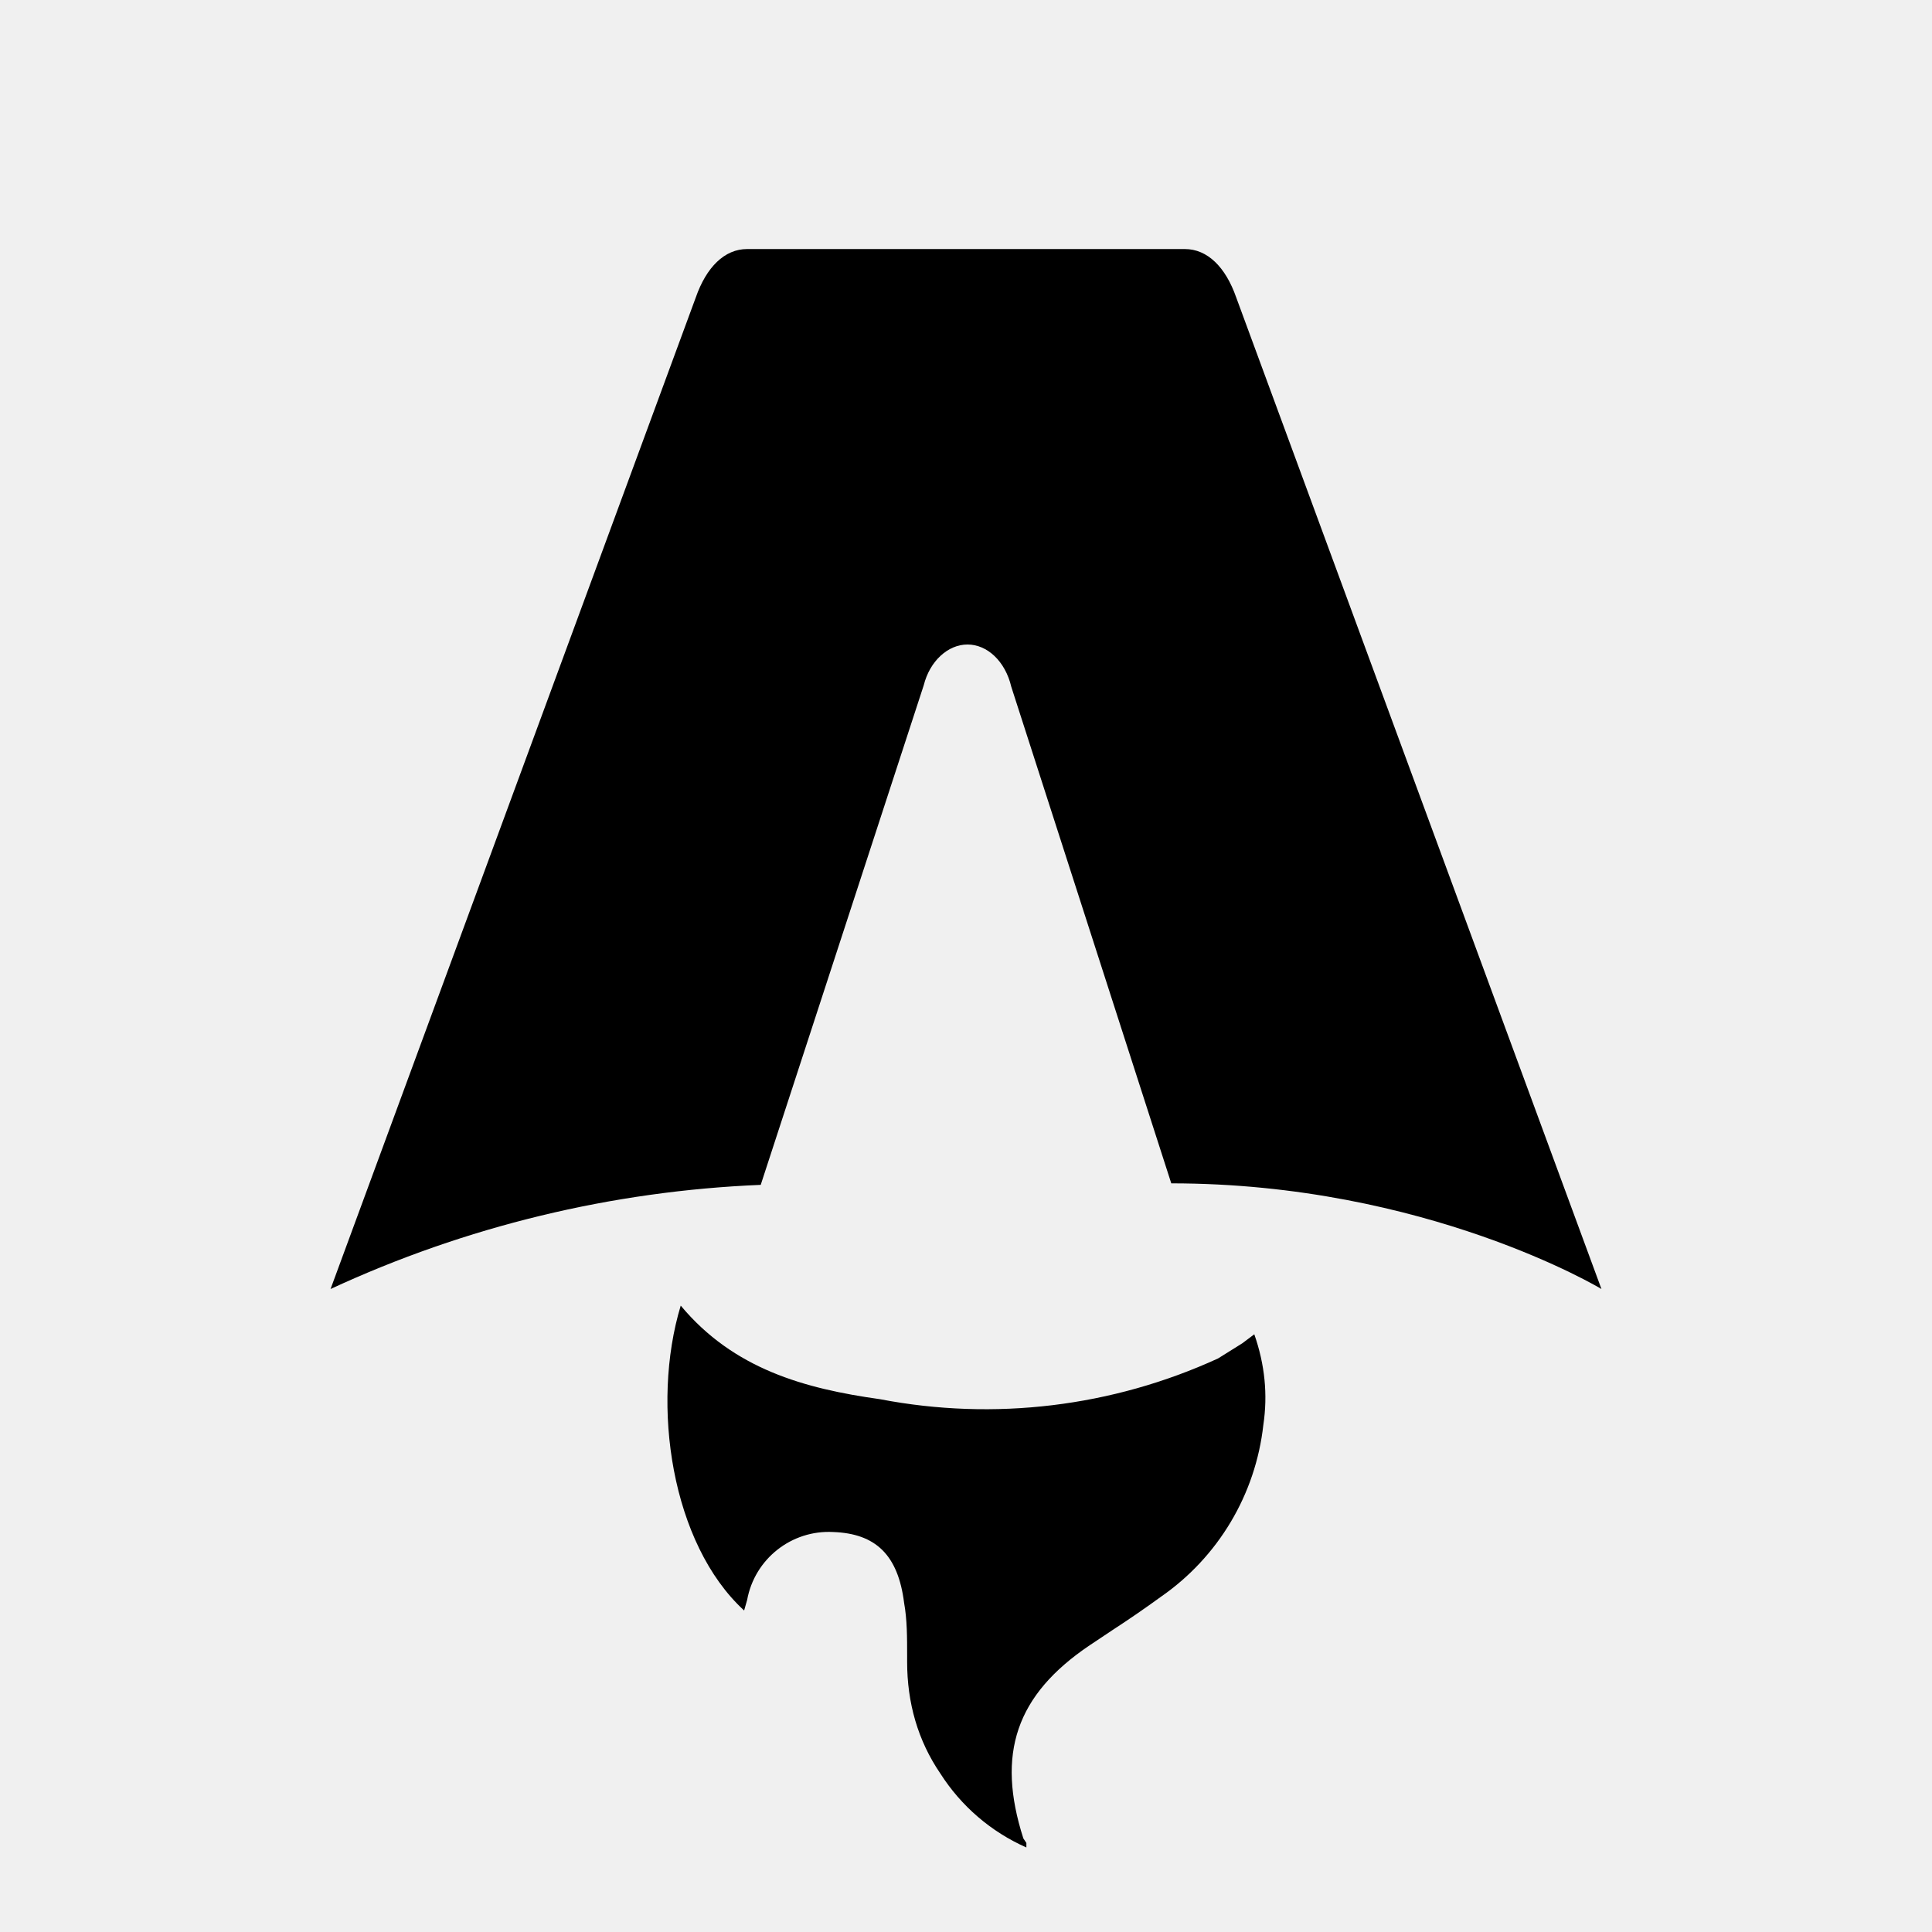
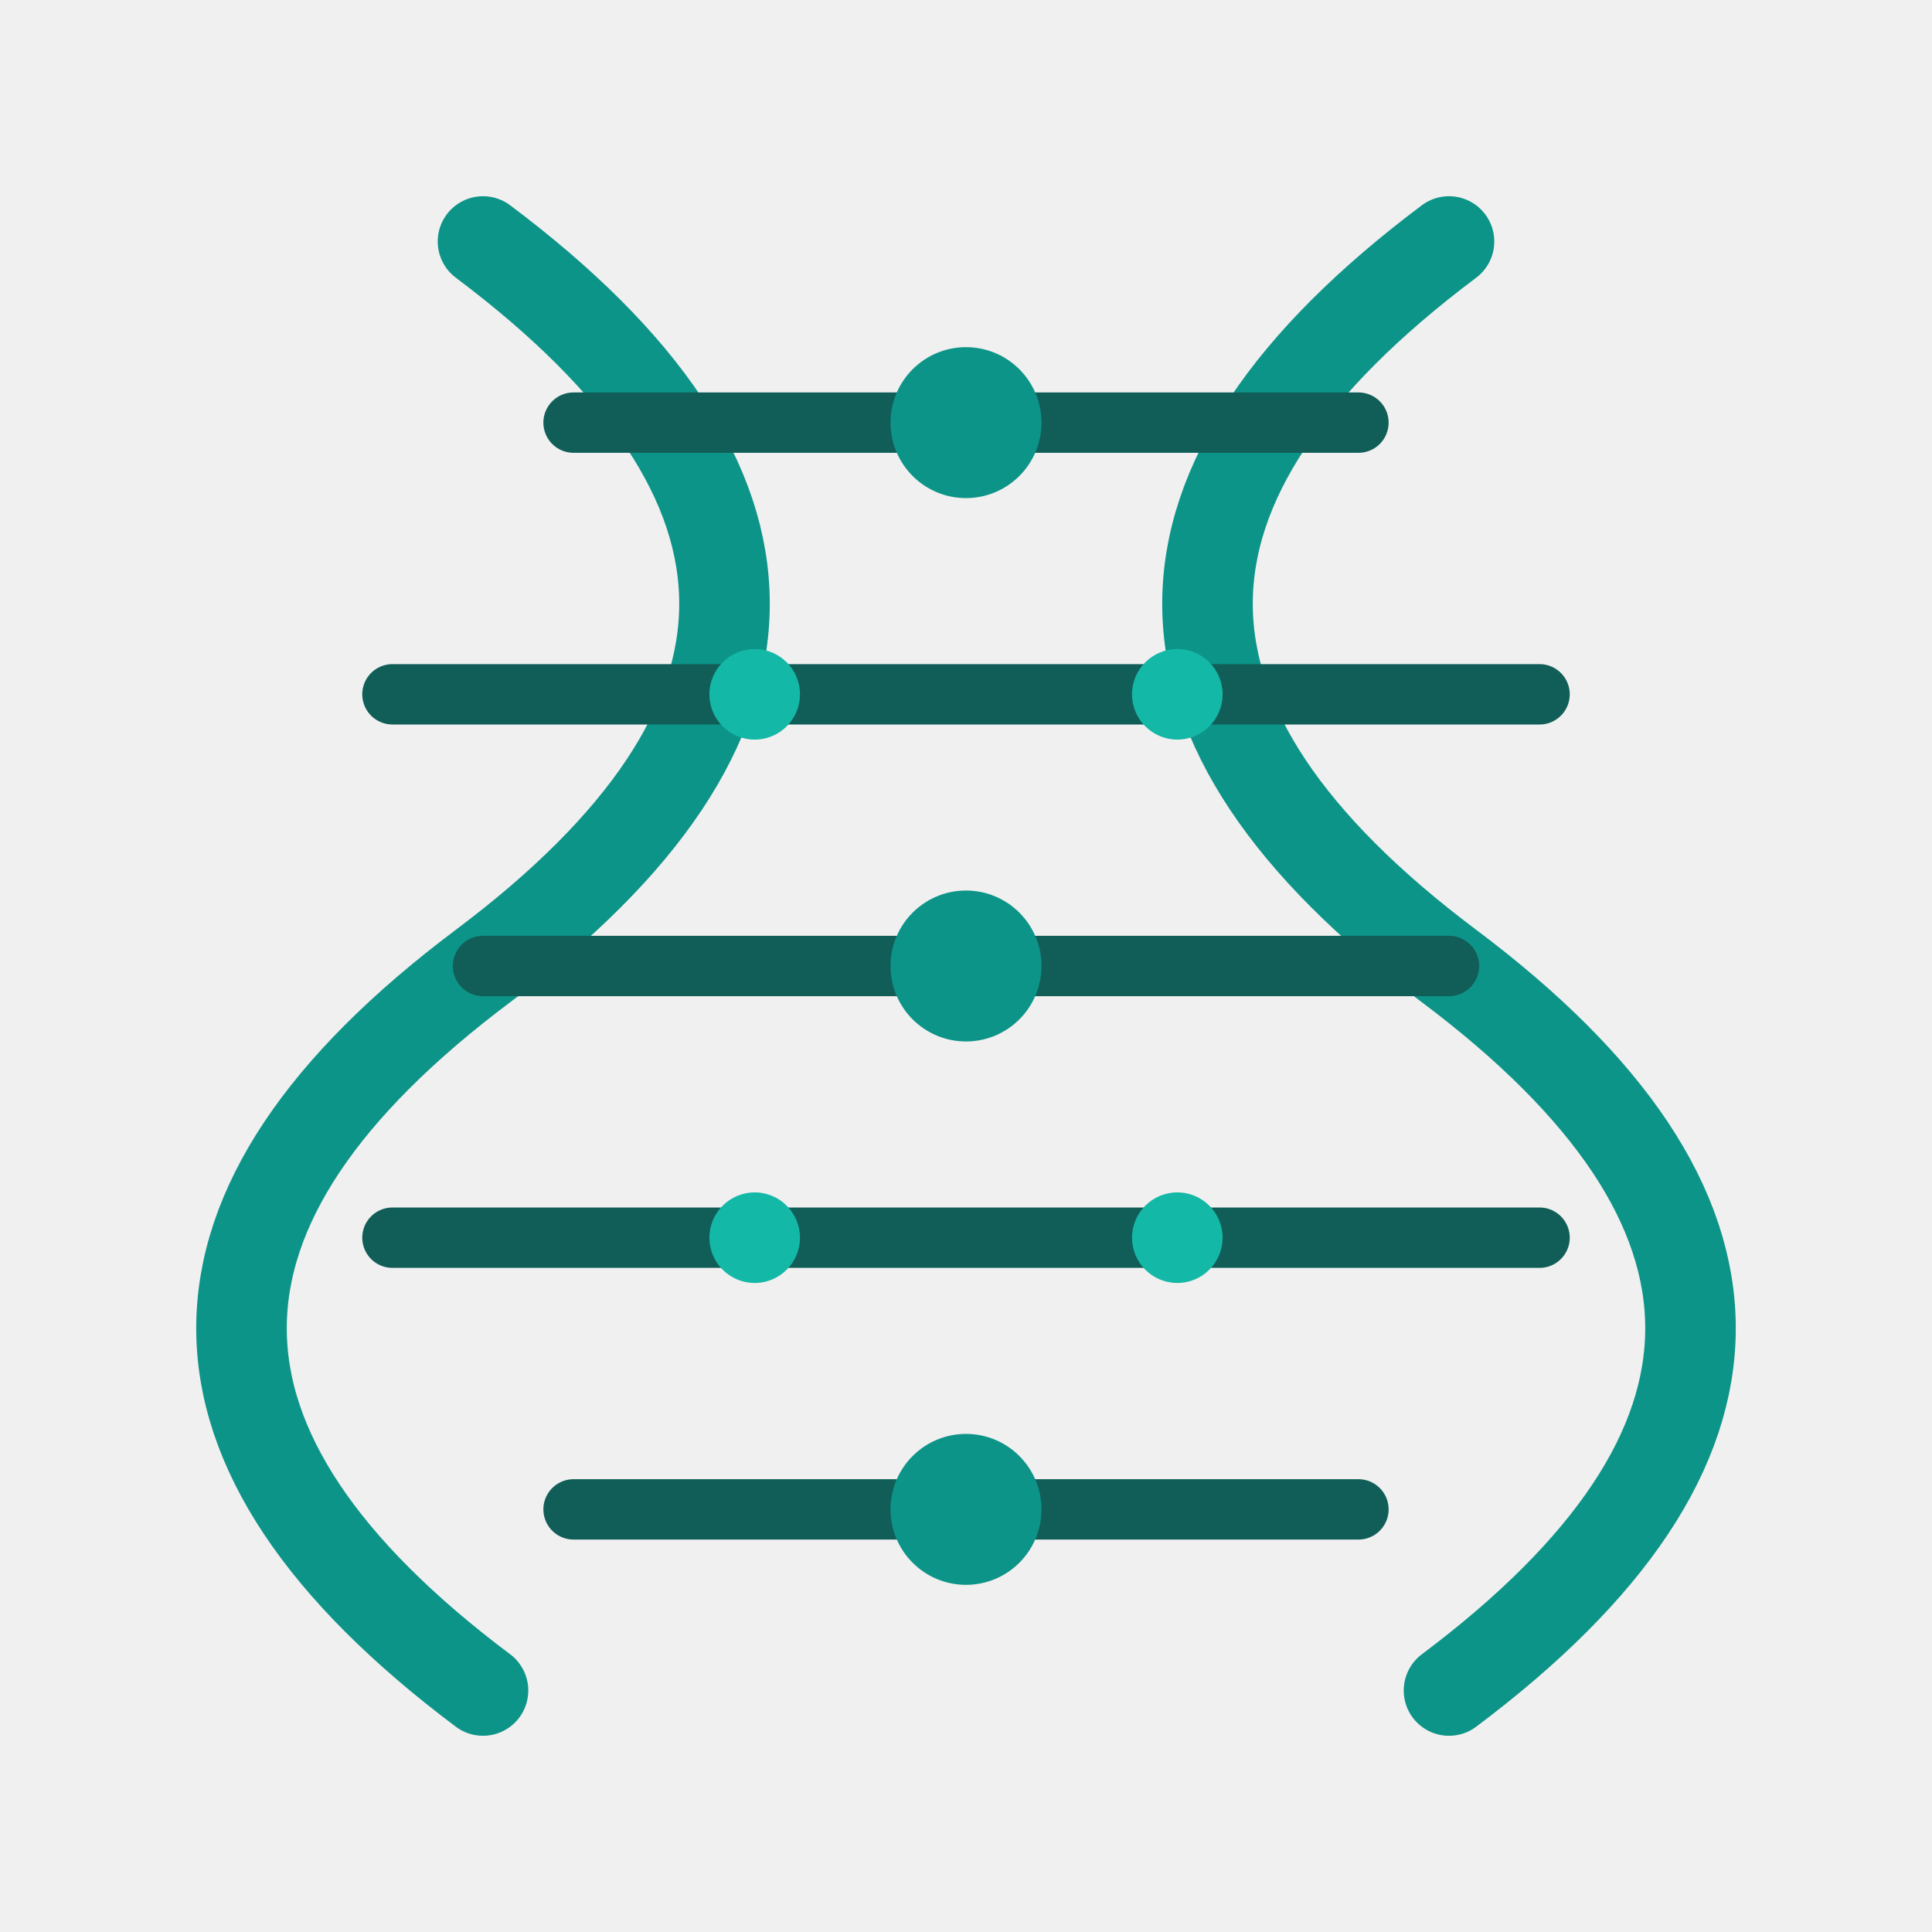
- <svg xmlns="http://www.w3.org/2000/svg" fill="none" viewBox="0 0 128 128">
-   <path d="M50.4 78.5a75.1 75.1 0 0 0-28.5 6.9l24.2-65.7c.7-2 1.9-3.2 3.4-3.2h29c1.5 0 2.7 1.2 3.4 3.2l24.2 65.7s-11.6-7-28.5-7L67 45.5c-.4-1.7-1.6-2.8-2.9-2.8-1.3 0-2.5 1.1-2.9 2.7L50.4 78.5Zm-1.1 28.2Zm-4.2-20.2c-2 6.6-.6 15.8 4.2 20.2a17.5 17.5 0 0 1 .2-.7 5.5 5.5 0 0 1 5.7-4.5c2.8.1 4.3 1.5 4.7 4.7.2 1.1.2 2.3.2 3.5v.4c0 2.7.7 5.2 2.2 7.4a13 13 0 0 0 5.7 4.9v-.3l-.2-.3c-1.8-5.6-.5-9.5 4.4-12.8l1.5-1a73 73 0 0 0 3.2-2.2 16 16 0 0 0 6.8-11.4c.3-2 .1-4-.6-6l-.8.6-1.6 1a37 37 0 0 1-22.4 2.7c-5-.7-9.7-2-13.2-6.2Z" />
-   <style>
-         path { fill: #000; }
-         @media (prefers-color-scheme: dark) {
-             path { fill: #FFF; }
-         }
-     </style>
+ <svg xmlns="http://www.w3.org/2000/svg" viewBox="0 0 128 128">
+   <path d="M32 16 Q64 40, 32 64 Q0 88, 32 112" fill="none" stroke="#0d9488" stroke-width="6" stroke-linecap="round" />
+   <path d="M96 16 Q64 40, 96 64 Q128 88, 96 112" fill="none" stroke="#0d9488" stroke-width="6" stroke-linecap="round" />
+   <line x1="38" y1="28" x2="90" y2="28" stroke="#115e59" stroke-width="4" stroke-linecap="round" />
+   <line x1="26" y1="46" x2="102" y2="46" stroke="#115e59" stroke-width="4" stroke-linecap="round" />
+   <line x1="32" y1="64" x2="96" y2="64" stroke="#115e59" stroke-width="4" stroke-linecap="round" />
+   <line x1="26" y1="82" x2="102" y2="82" stroke="#115e59" stroke-width="4" stroke-linecap="round" />
+   <line x1="38" y1="100" x2="90" y2="100" stroke="#115e59" stroke-width="4" stroke-linecap="round" />
+   <circle cx="64" cy="28" r="5" fill="#0d9488" />
+   <circle cx="64" cy="64" r="5" fill="#0d9488" />
+   <circle cx="64" cy="100" r="5" fill="#0d9488" />
+   <circle cx="50" cy="46" r="3" fill="#14b8a6" />
+   <circle cx="78" cy="46" r="3" fill="#14b8a6" />
+   <circle cx="50" cy="82" r="3" fill="#14b8a6" />
+   <circle cx="78" cy="82" r="3" fill="#14b8a6" />
</svg>
